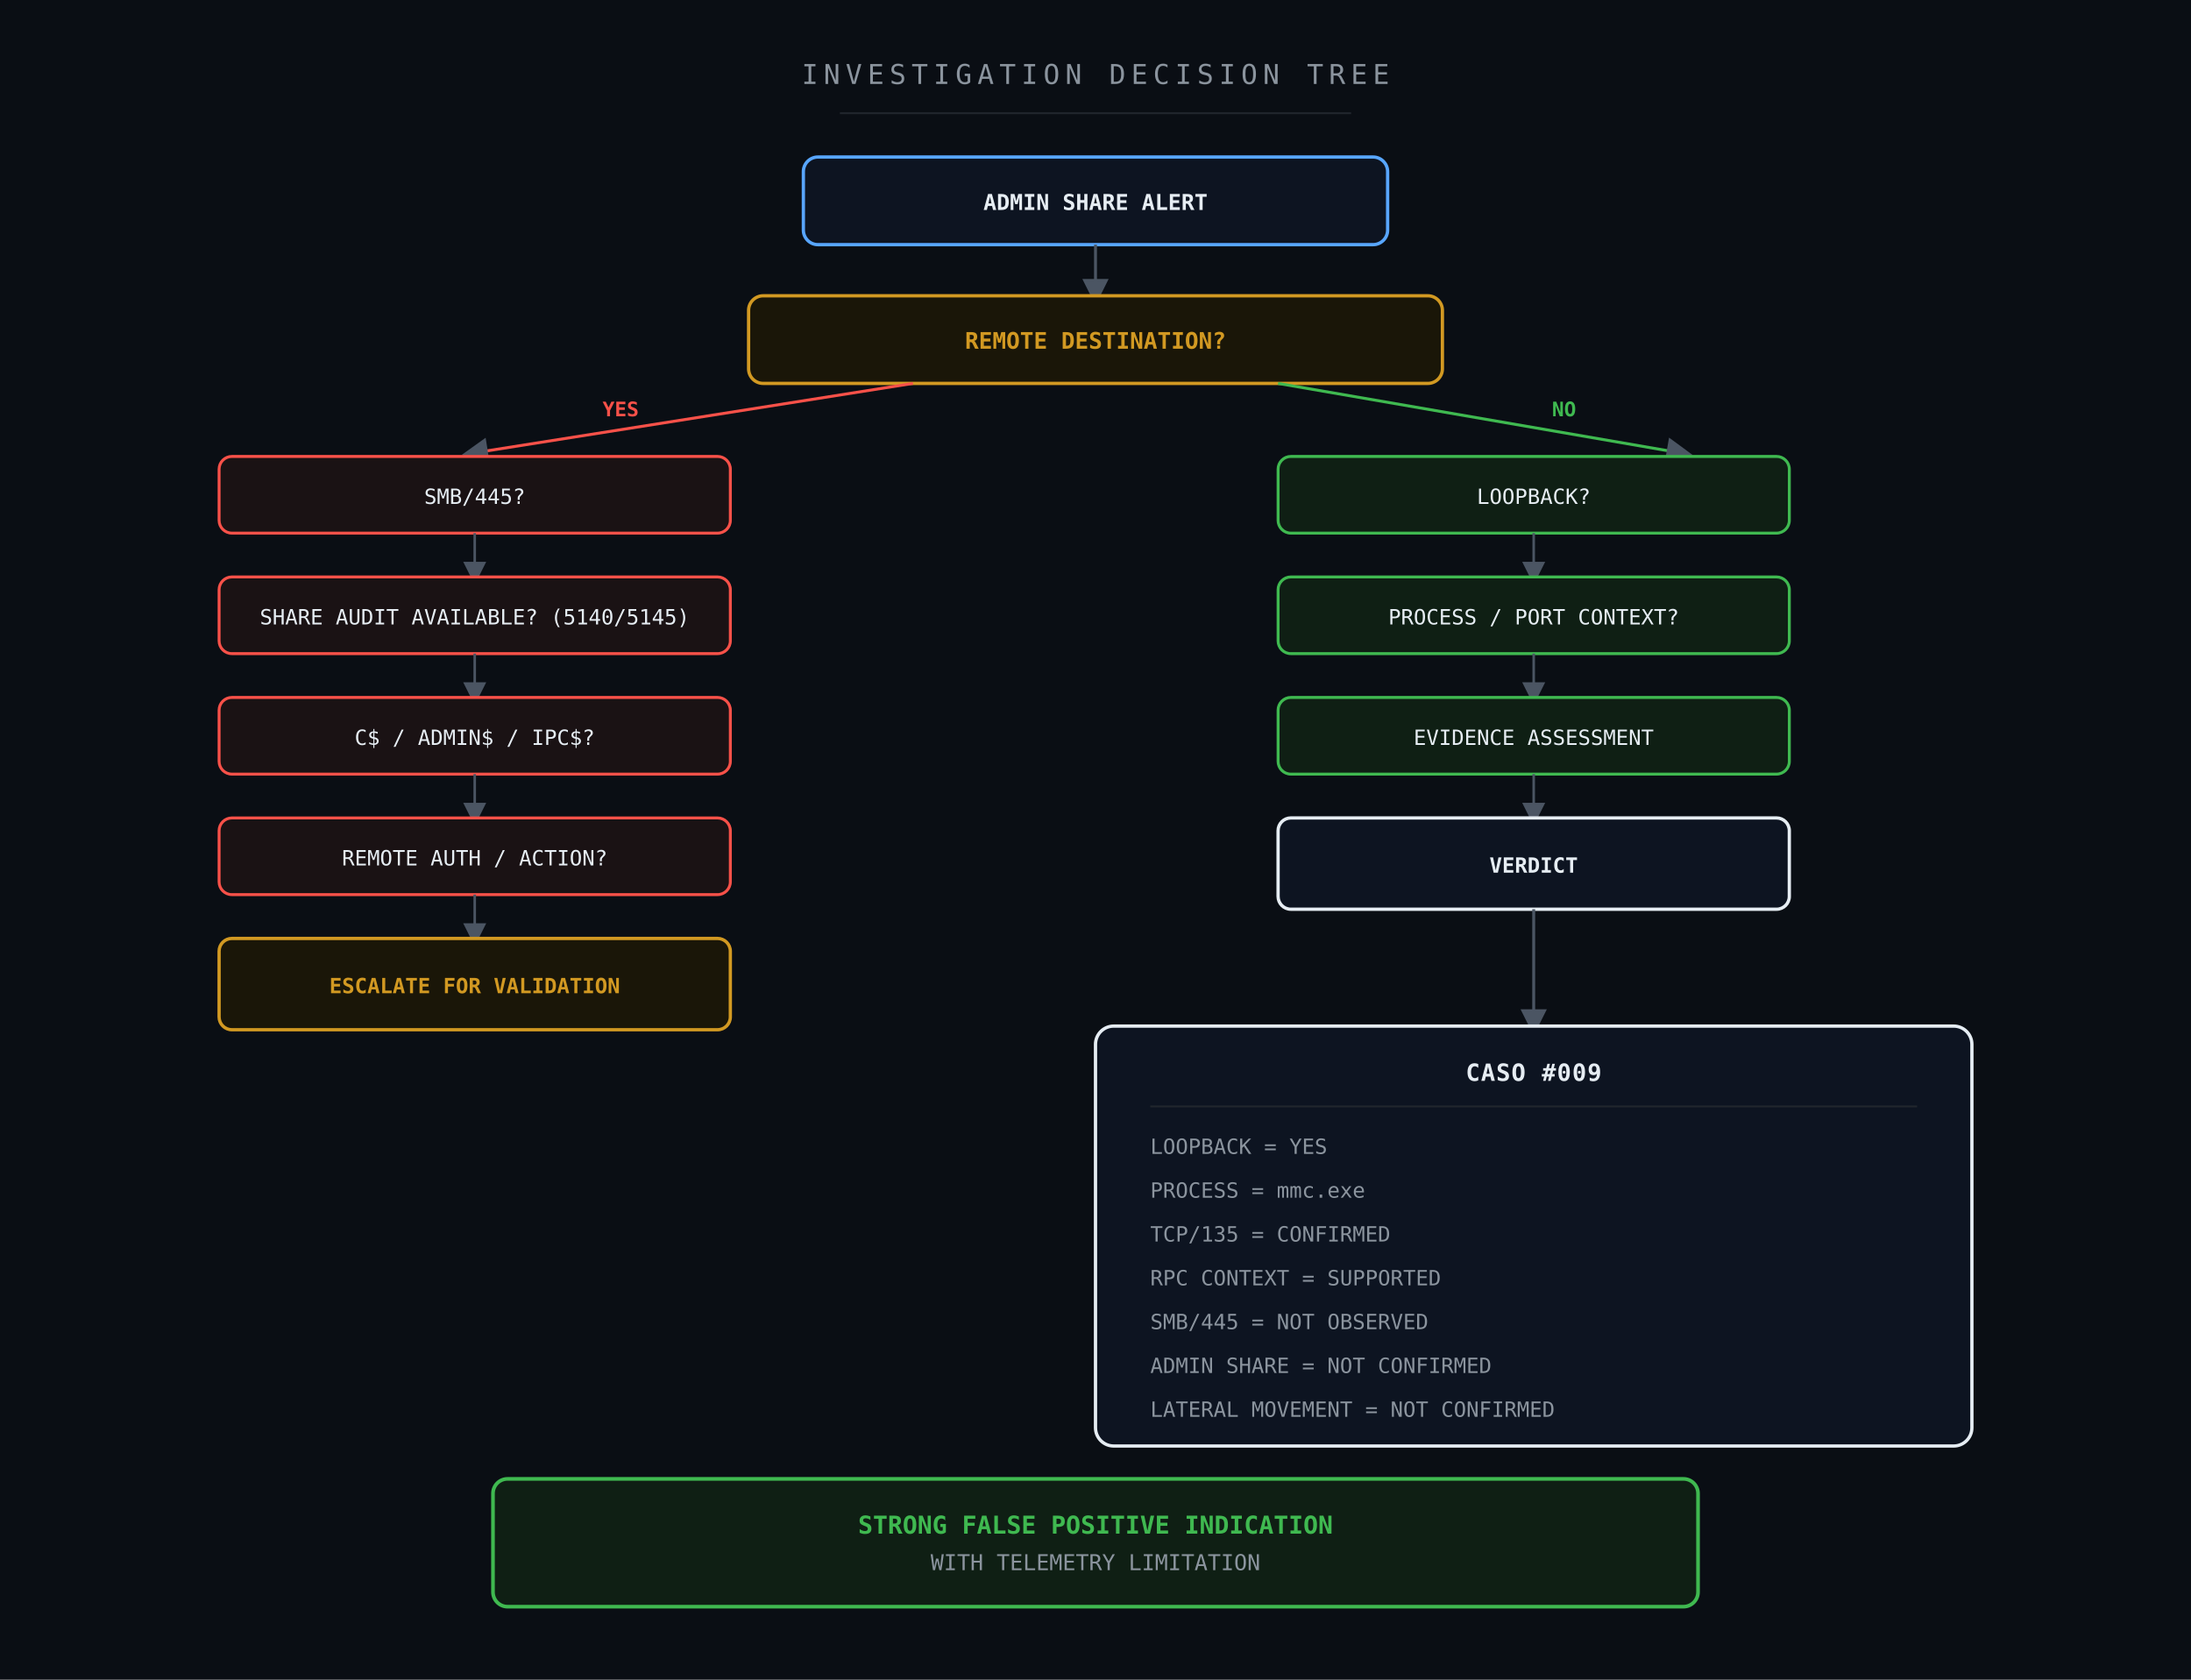
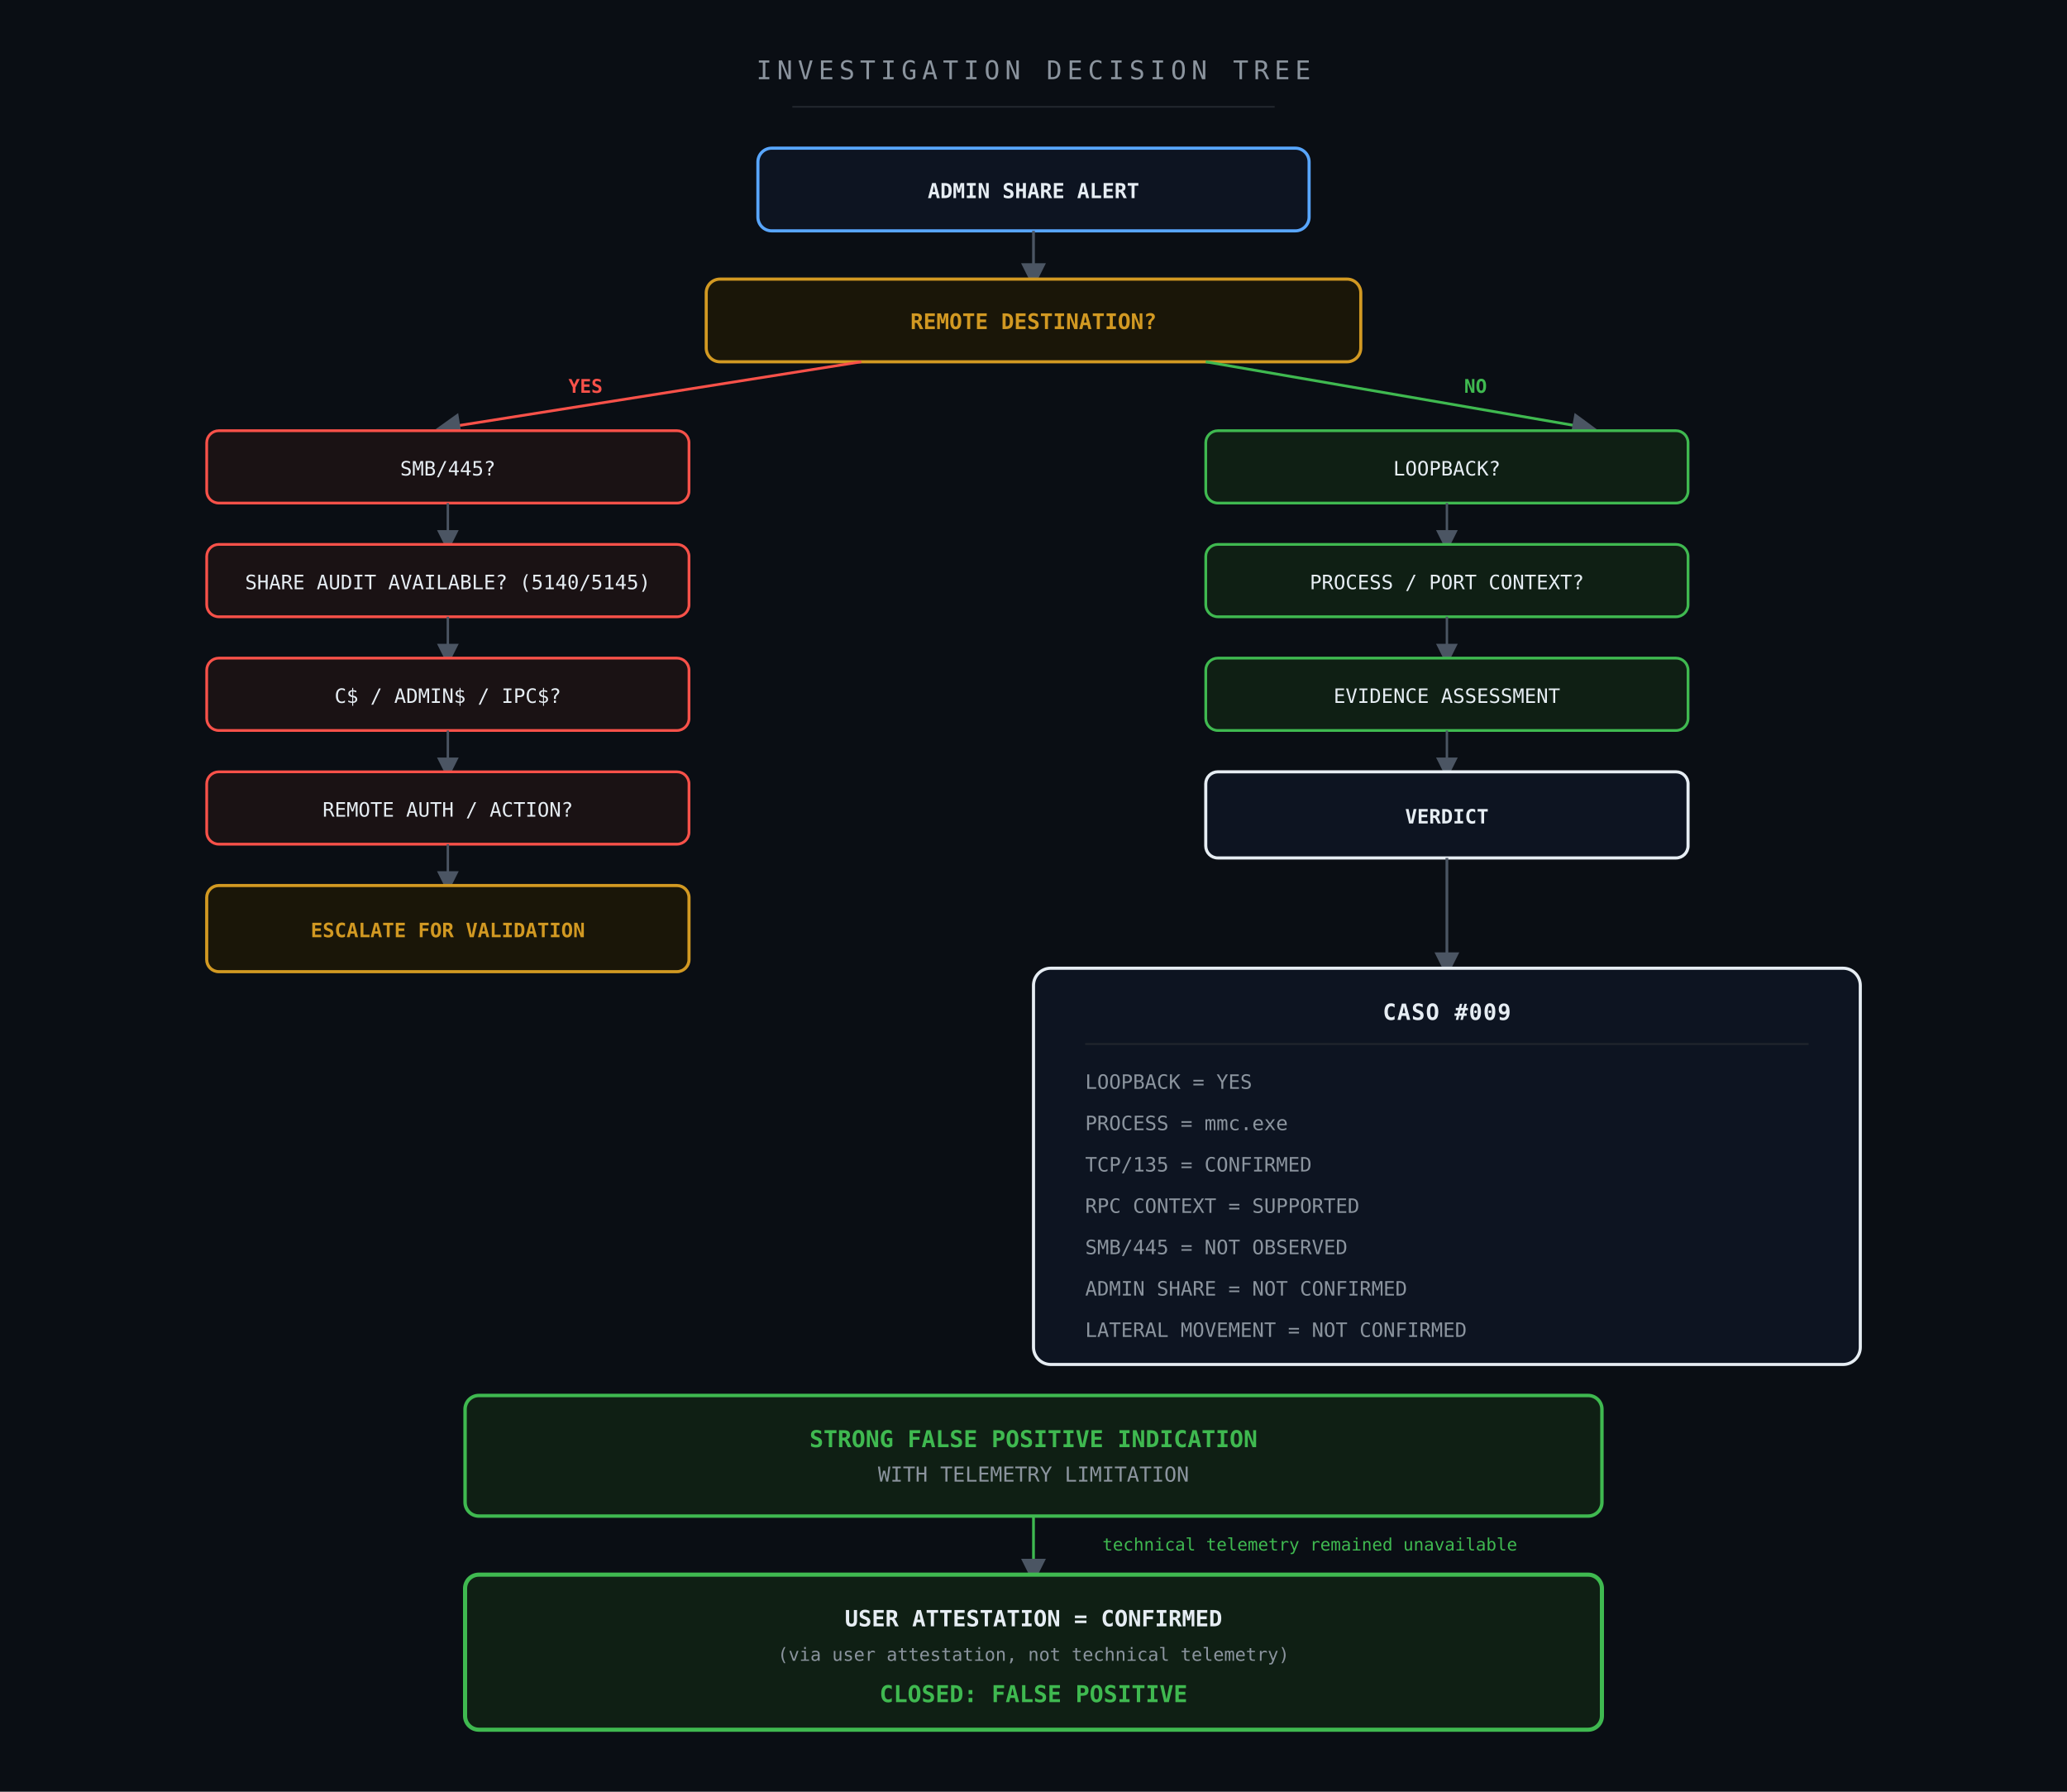
- <svg xmlns="http://www.w3.org/2000/svg" viewBox="0 0 1200 920">
+ <svg xmlns="http://www.w3.org/2000/svg" viewBox="0 0 1200 1040">
  <defs>
    <marker id="arrow12i" markerWidth="9" markerHeight="9" refX="4.5" refY="4.5" orient="auto">
      <path d="M0,0 L9,4.5 L0,9 Z" fill="#4b5563" />
    </marker>
  </defs>
-   <rect width="1200" height="920" fill="#0a0e14" />
+   <rect width="1200" height="1040" fill="#0a0e14" />
  <text x="600" y="46" font-family="Consolas,monospace" font-size="15" fill="#8b949e" text-anchor="middle" letter-spacing="3">INVESTIGATION DECISION TREE</text>
  <line x1="460" y1="62" x2="740" y2="62" stroke="#21262d" stroke-width="1" />
  <g font-family="Consolas,monospace" font-size="12">
    <rect x="440" y="86" width="320" height="48" rx="8" fill="#0d1421" stroke="#58a6ff" stroke-width="1.8" />
    <text x="600" y="115" text-anchor="middle" fill="#e6edf3" font-weight="700">ADMIN SHARE ALERT</text>
    <line x1="600" y1="134" x2="600" y2="160" stroke="#4b5563" stroke-width="1.6" marker-end="url(#arrow12i)" />
    <rect x="410" y="162" width="380" height="48" rx="8" fill="#1a1608" stroke="#d29922" stroke-width="1.8" />
    <text x="600" y="191" text-anchor="middle" fill="#d29922" font-weight="700" font-size="12.5">REMOTE DESTINATION?</text>
    <line x1="500" y1="210" x2="260" y2="248" stroke="#f85149" stroke-width="1.6" marker-end="url(#arrow12i)" />
    <text x="330" y="228" fill="#f85149" font-size="11" font-weight="700">YES</text>
    <line x1="700" y1="210" x2="920" y2="248" stroke="#3fb950" stroke-width="1.6" marker-end="url(#arrow12i)" />
    <text x="850" y="228" fill="#3fb950" font-size="11" font-weight="700">NO</text>
    <rect x="120" y="250" width="280" height="42" rx="7" fill="#1a1214" stroke="#f85149" stroke-width="1.6" />
    <text x="260" y="276" text-anchor="middle" fill="#e6edf3" font-size="11.5">SMB/445?</text>
    <line x1="260" y1="292" x2="260" y2="314" stroke="#4b5563" stroke-width="1.4" marker-end="url(#arrow12i)" />
    <rect x="120" y="316" width="280" height="42" rx="7" fill="#1a1214" stroke="#f85149" stroke-width="1.6" />
    <text x="260" y="342" text-anchor="middle" fill="#e6edf3" font-size="11.5">SHARE AUDIT AVAILABLE? (5140/5145)</text>
    <line x1="260" y1="358" x2="260" y2="380" stroke="#4b5563" stroke-width="1.4" marker-end="url(#arrow12i)" />
    <rect x="120" y="382" width="280" height="42" rx="7" fill="#1a1214" stroke="#f85149" stroke-width="1.6" />
    <text x="260" y="408" text-anchor="middle" fill="#e6edf3" font-size="11.5">C$ / ADMIN$ / IPC$?</text>
    <line x1="260" y1="424" x2="260" y2="446" stroke="#4b5563" stroke-width="1.4" marker-end="url(#arrow12i)" />
    <rect x="120" y="448" width="280" height="42" rx="7" fill="#1a1214" stroke="#f85149" stroke-width="1.6" />
    <text x="260" y="474" text-anchor="middle" fill="#e6edf3" font-size="11.5">REMOTE AUTH / ACTION?</text>
    <line x1="260" y1="490" x2="260" y2="512" stroke="#4b5563" stroke-width="1.4" marker-end="url(#arrow12i)" />
    <rect x="120" y="514" width="280" height="50" rx="7" fill="#1a1608" stroke="#d29922" stroke-width="1.8" />
    <text x="260" y="544" text-anchor="middle" fill="#d29922" font-size="11.5" font-weight="700">ESCALATE FOR VALIDATION</text>
    <rect x="700" y="250" width="280" height="42" rx="7" fill="#0f1f14" stroke="#3fb950" stroke-width="1.6" />
    <text x="840" y="276" text-anchor="middle" fill="#e6edf3" font-size="11.5">LOOPBACK?</text>
    <line x1="840" y1="292" x2="840" y2="314" stroke="#4b5563" stroke-width="1.4" marker-end="url(#arrow12i)" />
    <rect x="700" y="316" width="280" height="42" rx="7" fill="#0f1f14" stroke="#3fb950" stroke-width="1.6" />
    <text x="840" y="342" text-anchor="middle" fill="#e6edf3" font-size="11.5">PROCESS / PORT CONTEXT?</text>
    <line x1="840" y1="358" x2="840" y2="380" stroke="#4b5563" stroke-width="1.4" marker-end="url(#arrow12i)" />
    <rect x="700" y="382" width="280" height="42" rx="7" fill="#0f1f14" stroke="#3fb950" stroke-width="1.6" />
    <text x="840" y="408" text-anchor="middle" fill="#e6edf3" font-size="11.5">EVIDENCE ASSESSMENT</text>
    <line x1="840" y1="424" x2="840" y2="446" stroke="#4b5563" stroke-width="1.4" marker-end="url(#arrow12i)" />
    <rect x="700" y="448" width="280" height="50" rx="7" fill="#0d1421" stroke="#e6edf3" stroke-width="1.8" />
    <text x="840" y="478" text-anchor="middle" fill="#e6edf3" font-size="11.5" font-weight="700">VERDICT</text>
  </g>
  <line x1="840" y1="498" x2="840" y2="560" stroke="#4b5563" stroke-width="1.6" marker-end="url(#arrow12i)" />
  <g font-family="Consolas,monospace" font-size="12">
    <rect x="600" y="562" width="480" height="230" rx="10" fill="#0d1421" stroke="#e6edf3" stroke-width="1.8" />
    <text x="840" y="592" text-anchor="middle" fill="#e6edf3" font-weight="700" font-size="13" letter-spacing="0.5">CASO #009</text>
    <line x1="630" y1="606" x2="1050" y2="606" stroke="#21262d" />
    <text x="630" y="632" fill="#8b949e" font-size="11.5">LOOPBACK = YES</text>
    <text x="630" y="656" fill="#8b949e" font-size="11.5">PROCESS = mmc.exe</text>
    <text x="630" y="680" fill="#8b949e" font-size="11.5">TCP/135 = CONFIRMED</text>
    <text x="630" y="704" fill="#8b949e" font-size="11.5">RPC CONTEXT = SUPPORTED</text>
    <text x="630" y="728" fill="#8b949e" font-size="11.5">SMB/445 = NOT OBSERVED</text>
    <text x="630" y="752" fill="#8b949e" font-size="11.5">ADMIN SHARE = NOT CONFIRMED</text>
    <text x="630" y="776" fill="#8b949e" font-size="11.5">LATERAL MOVEMENT = NOT CONFIRMED</text>
  </g>
  <rect x="270" y="810" width="660" height="70" rx="8" fill="#0f1f14" stroke="#3fb950" stroke-width="2" />
  <text x="600" y="840" font-family="Consolas,monospace" font-size="13.5" fill="#3fb950" text-anchor="middle" font-weight="700">STRONG FALSE POSITIVE INDICATION</text>
  <text x="600" y="860" font-family="Consolas,monospace" font-size="12" fill="#8b949e" text-anchor="middle">WITH TELEMETRY LIMITATION</text>
+   <line x1="600" y1="880" x2="600" y2="912" stroke="#3fb950" stroke-width="1.6" marker-end="url(#arrow12i)" />
+   <text x="640" y="900" font-family="Consolas,monospace" font-size="10" fill="#3fb950" text-anchor="start">technical telemetry remained unavailable</text>
+   <rect x="270" y="914" width="660" height="90" rx="8" fill="#0f1f14" stroke="#3fb950" stroke-width="2.4" />
+   <text x="600" y="944" font-family="Consolas,monospace" font-size="13" fill="#e6edf3" text-anchor="middle" font-weight="700">USER ATTESTATION = CONFIRMED</text>
+   <text x="600" y="964" font-family="Consolas,monospace" font-size="10.5" fill="#8b949e" text-anchor="middle">(via user attestation, not technical telemetry)</text>
+   <text x="600" y="988" font-family="Consolas,monospace" font-size="13.5" fill="#3fb950" text-anchor="middle" font-weight="700">CLOSED: FALSE POSITIVE</text>
</svg>
